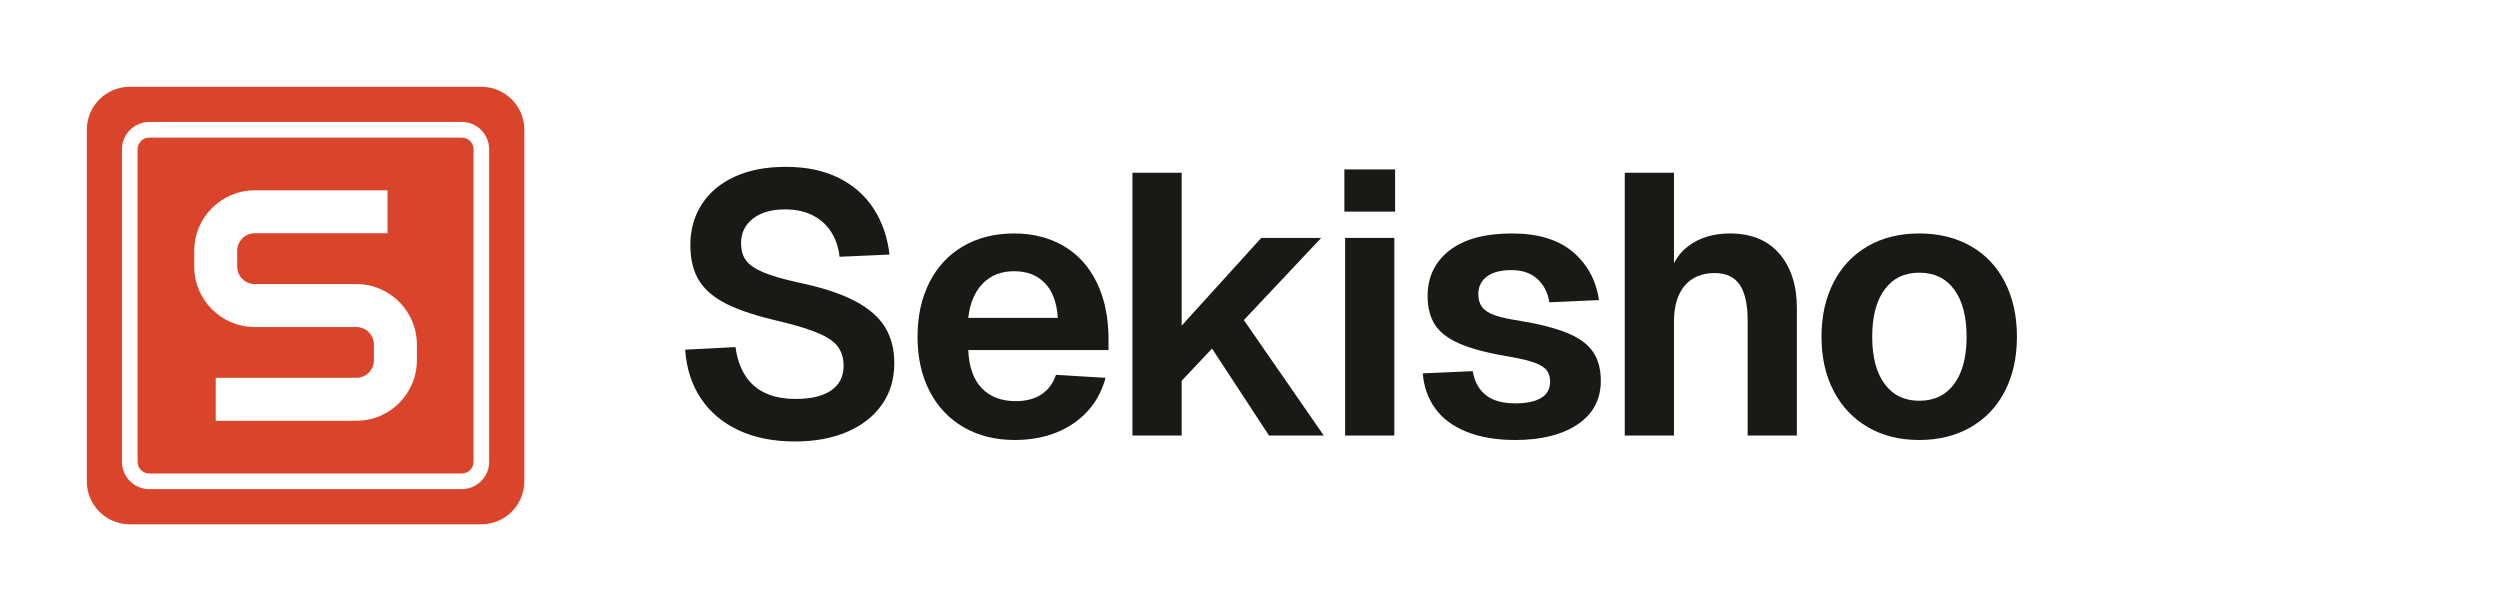
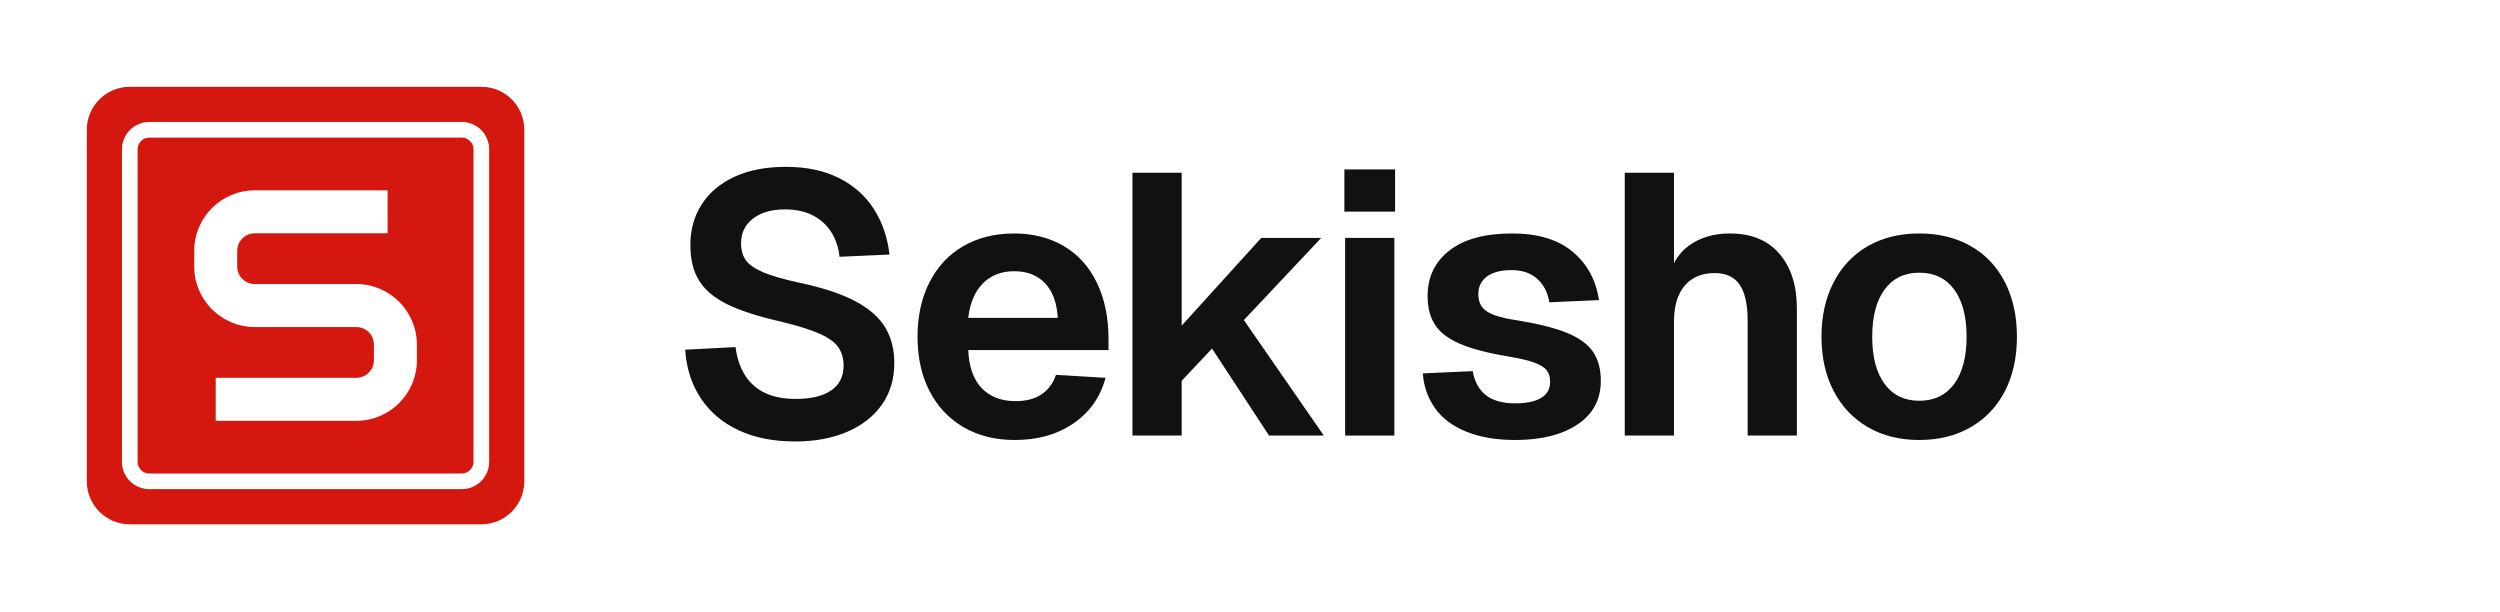
<svg xmlns="http://www.w3.org/2000/svg" width="720" height="176" viewBox="0 0 720 176" role="img">
-   <g fill="#D9442A" transform="translate(16 16) scale(0.5625)">
+   <g fill="#D4170F" transform="translate(16 16) scale(0.5625)">
    <path fill-rule="evenodd" d="M38 16H218A22 22 0 0 1 240 38V218A22 22 0 0 1 218 240H38A22 22 0 0 1 16 218V38A22 22 0 0 1 38 16ZM48 34A14 14 0 0 0 34 48V208A14 14 0 0 0 48 222H208A14 14 0 0 0 222 208V48A14 14 0 0 0 208 34ZM48 42H208A6 6 0 0 1 214 48V208A6 6 0 0 1 208 214H48A6 6 0 0 1 42 208V48A6 6 0 0 1 48 42ZM170 69H102A31 31 0 0 0 71 100V108A31 31 0 0 0 102 139H154A9 9 0 0 1 163 148V156A9 9 0 0 1 154 165H82V187H154A31 31 0 0 0 185 156V148A31 31 0 0 0 154 117H102A9 9 0 0 1 93 108V100A9 9 0 0 1 102 91H170Z" />
  </g>
-   <g aria-label="Sekisho" fill="#1A1916" transform="translate(191.68 125.44)">
+   <g aria-label="Sekisho" fill="#111113" transform="translate(191.68 125.44)">
    <path transform="translate(0 0) scale(0.1066 -0.1066)" d="M350 -16Q262 -16 197 14.5Q132 45 95 101Q58 157 53 232L189 239Q195 194 215 162.5Q235 131 269 115Q303 99 352 99Q414 99 447.5 122Q481 145 481 189Q481 217 467.5 237.5Q454 258 417.5 274.5Q381 291 311 308Q219 329 167 354.5Q115 380 91 418Q67 456 67 515Q67 577 98 625Q129 673 187 699.5Q245 726 325 726Q408 726 468 696Q528 666 562.5 612.5Q597 559 605 489L470 483Q466 521 447.5 550Q429 579 397.5 595Q366 611 323 611Q268 611 236 586Q204 561 204 520Q204 491 217.5 473Q231 455 264 441Q297 427 361 413Q456 393 512.5 363Q569 333 593.5 292Q618 251 618 196Q618 131 584.5 83.5Q551 36 490.5 10Q430 -16 350 -16Z" />
    <path transform="translate(68.1984 0) scale(0.1066 -0.1066)" d="M304 -12Q225 -12 165.5 22.5Q106 57 73.5 120Q41 183 41 267Q41 351 73.5 414.5Q106 478 165 512Q224 546 302 546Q378 546 436 512Q494 478 525.5 413Q557 348 557 260L557 231L178 231Q181 163 214.5 128Q248 93 306 93Q348 93 375.5 111Q403 129 415 164L549 156Q528 78 462.5 33Q397 -12 304 -12ZM420 318Q416 380 385 412Q354 444 302 444Q250 444 217.5 411Q185 378 178 318L420 318Z" />
    <path transform="translate(127.109 0) scale(0.1066 -0.1066)" d="M69 710L202 710L202 297L417 534L579 534L370 312L586 0L438 0L284 235L202 148L202 0L69 0Z" />
    <path transform="translate(188.3597 0) scale(0.1066 -0.1066)" d="M69 534L202 534L202 0L69 0ZM67 719L204 719L204 605L67 605Z" />
    <path transform="translate(213.7125 0) scale(0.1066 -0.1066)" d="M291 -12Q214 -12 158.5 10.5Q103 33 74 74Q45 115 41 168L176 174Q183 132 211 109.5Q239 87 291 87Q336 87 360.5 101.5Q385 116 385 146Q385 164 376 176Q367 188 342.5 197Q318 206 270 214Q187 228 140 248.5Q93 269 73.5 300Q54 331 54 377Q54 454 113 500Q172 546 282 546Q387 546 446 496.5Q505 447 517 366L383 360Q376 401 349.5 424Q323 447 281 447Q237 447 214 429.5Q191 412 191 382Q191 361 201 347.5Q211 334 234 325.5Q257 317 298 311Q383 297 431.5 277Q480 257 501 226Q522 195 522 148Q522 72 459 30Q396 -12 291 -12Z" />
    <path transform="translate(268.8935 0) scale(0.1066 -0.1066)" d="M69 710L202 710L202 412L185 412Q196 479 241.5 512.5Q287 546 353 546Q440 546 487 491Q534 436 534 344L534 0L401 0L401 311Q401 376 379.5 407.5Q358 439 312 439Q260 439 231 405Q202 371 202 308L202 0L69 0Z" />
    <path transform="translate(328.5415 0) scale(0.1066 -0.1066)" d="M305 -12Q226 -12 166.5 22.5Q107 57 74 120Q41 183 41 267Q41 351 74 414.5Q107 478 166.5 512Q226 546 305 546Q384 546 444 512Q504 478 536.5 414.5Q569 351 569 267Q569 183 536.5 120Q504 57 444 22.5Q384 -12 305 -12ZM305 94Q366 94 399.5 139.5Q433 185 433 267Q433 349 399.5 394.5Q366 440 305 440Q245 440 211.5 394.5Q178 349 178 267Q178 185 211.5 139.5Q245 94 305 94Z" />
  </g>
</svg>
